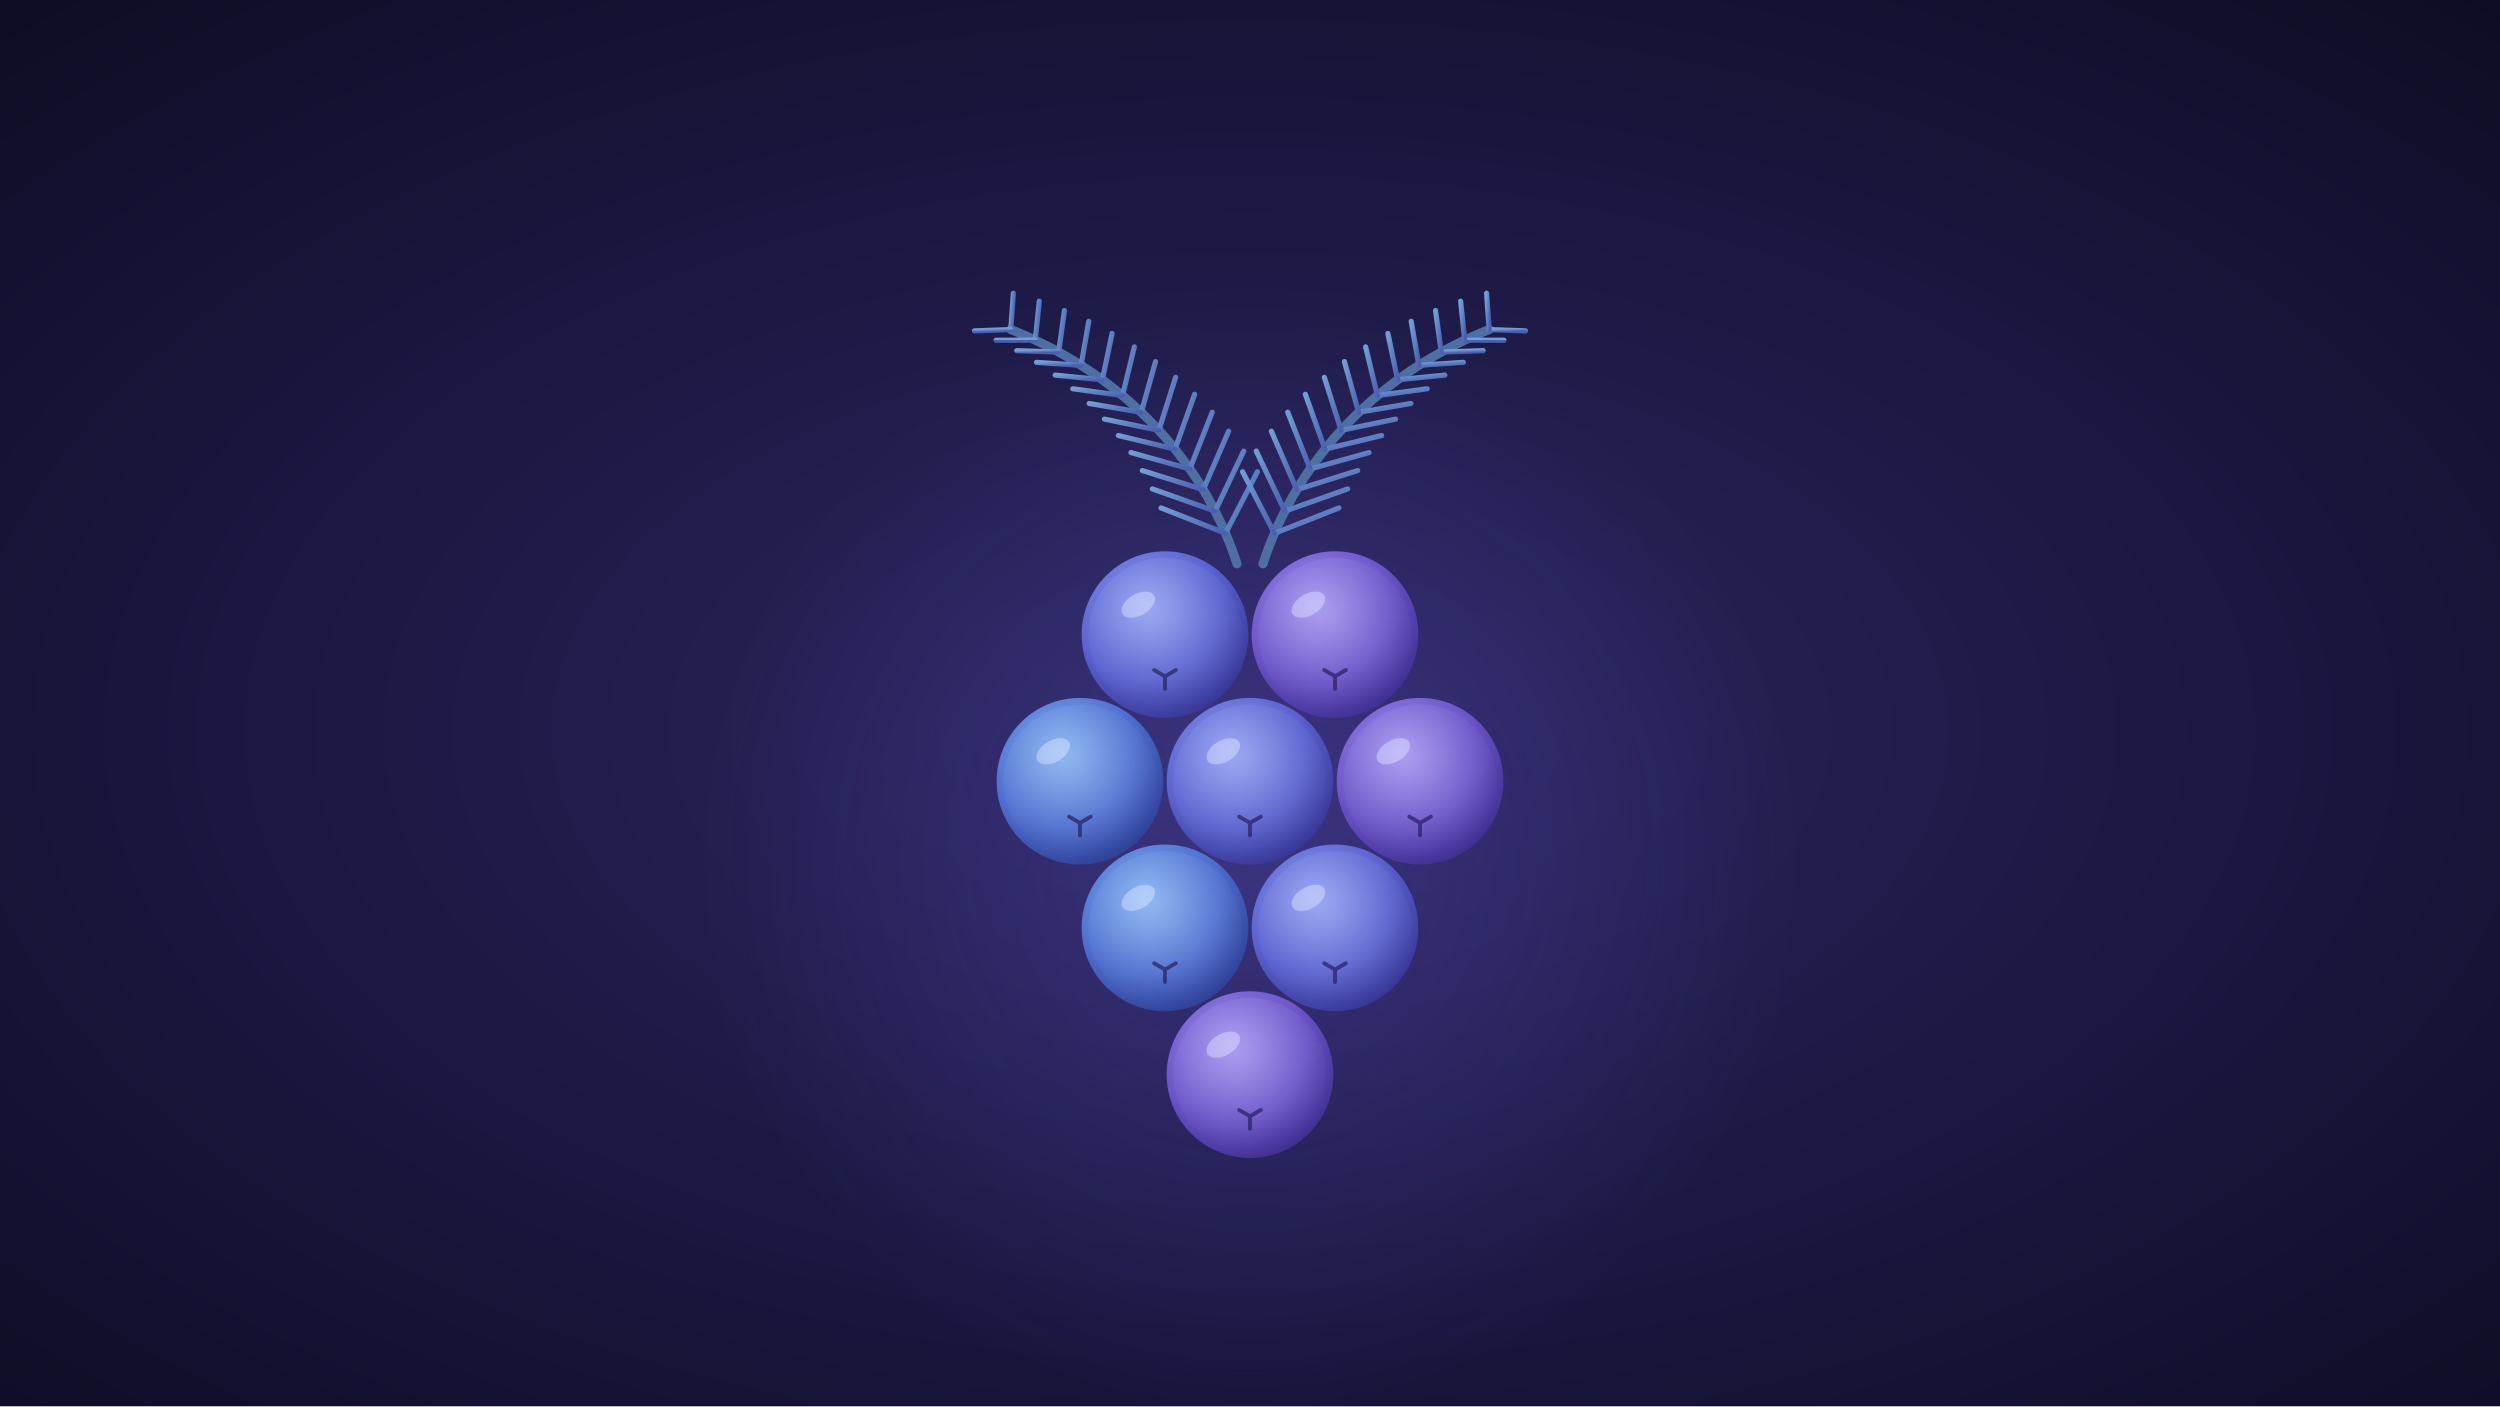
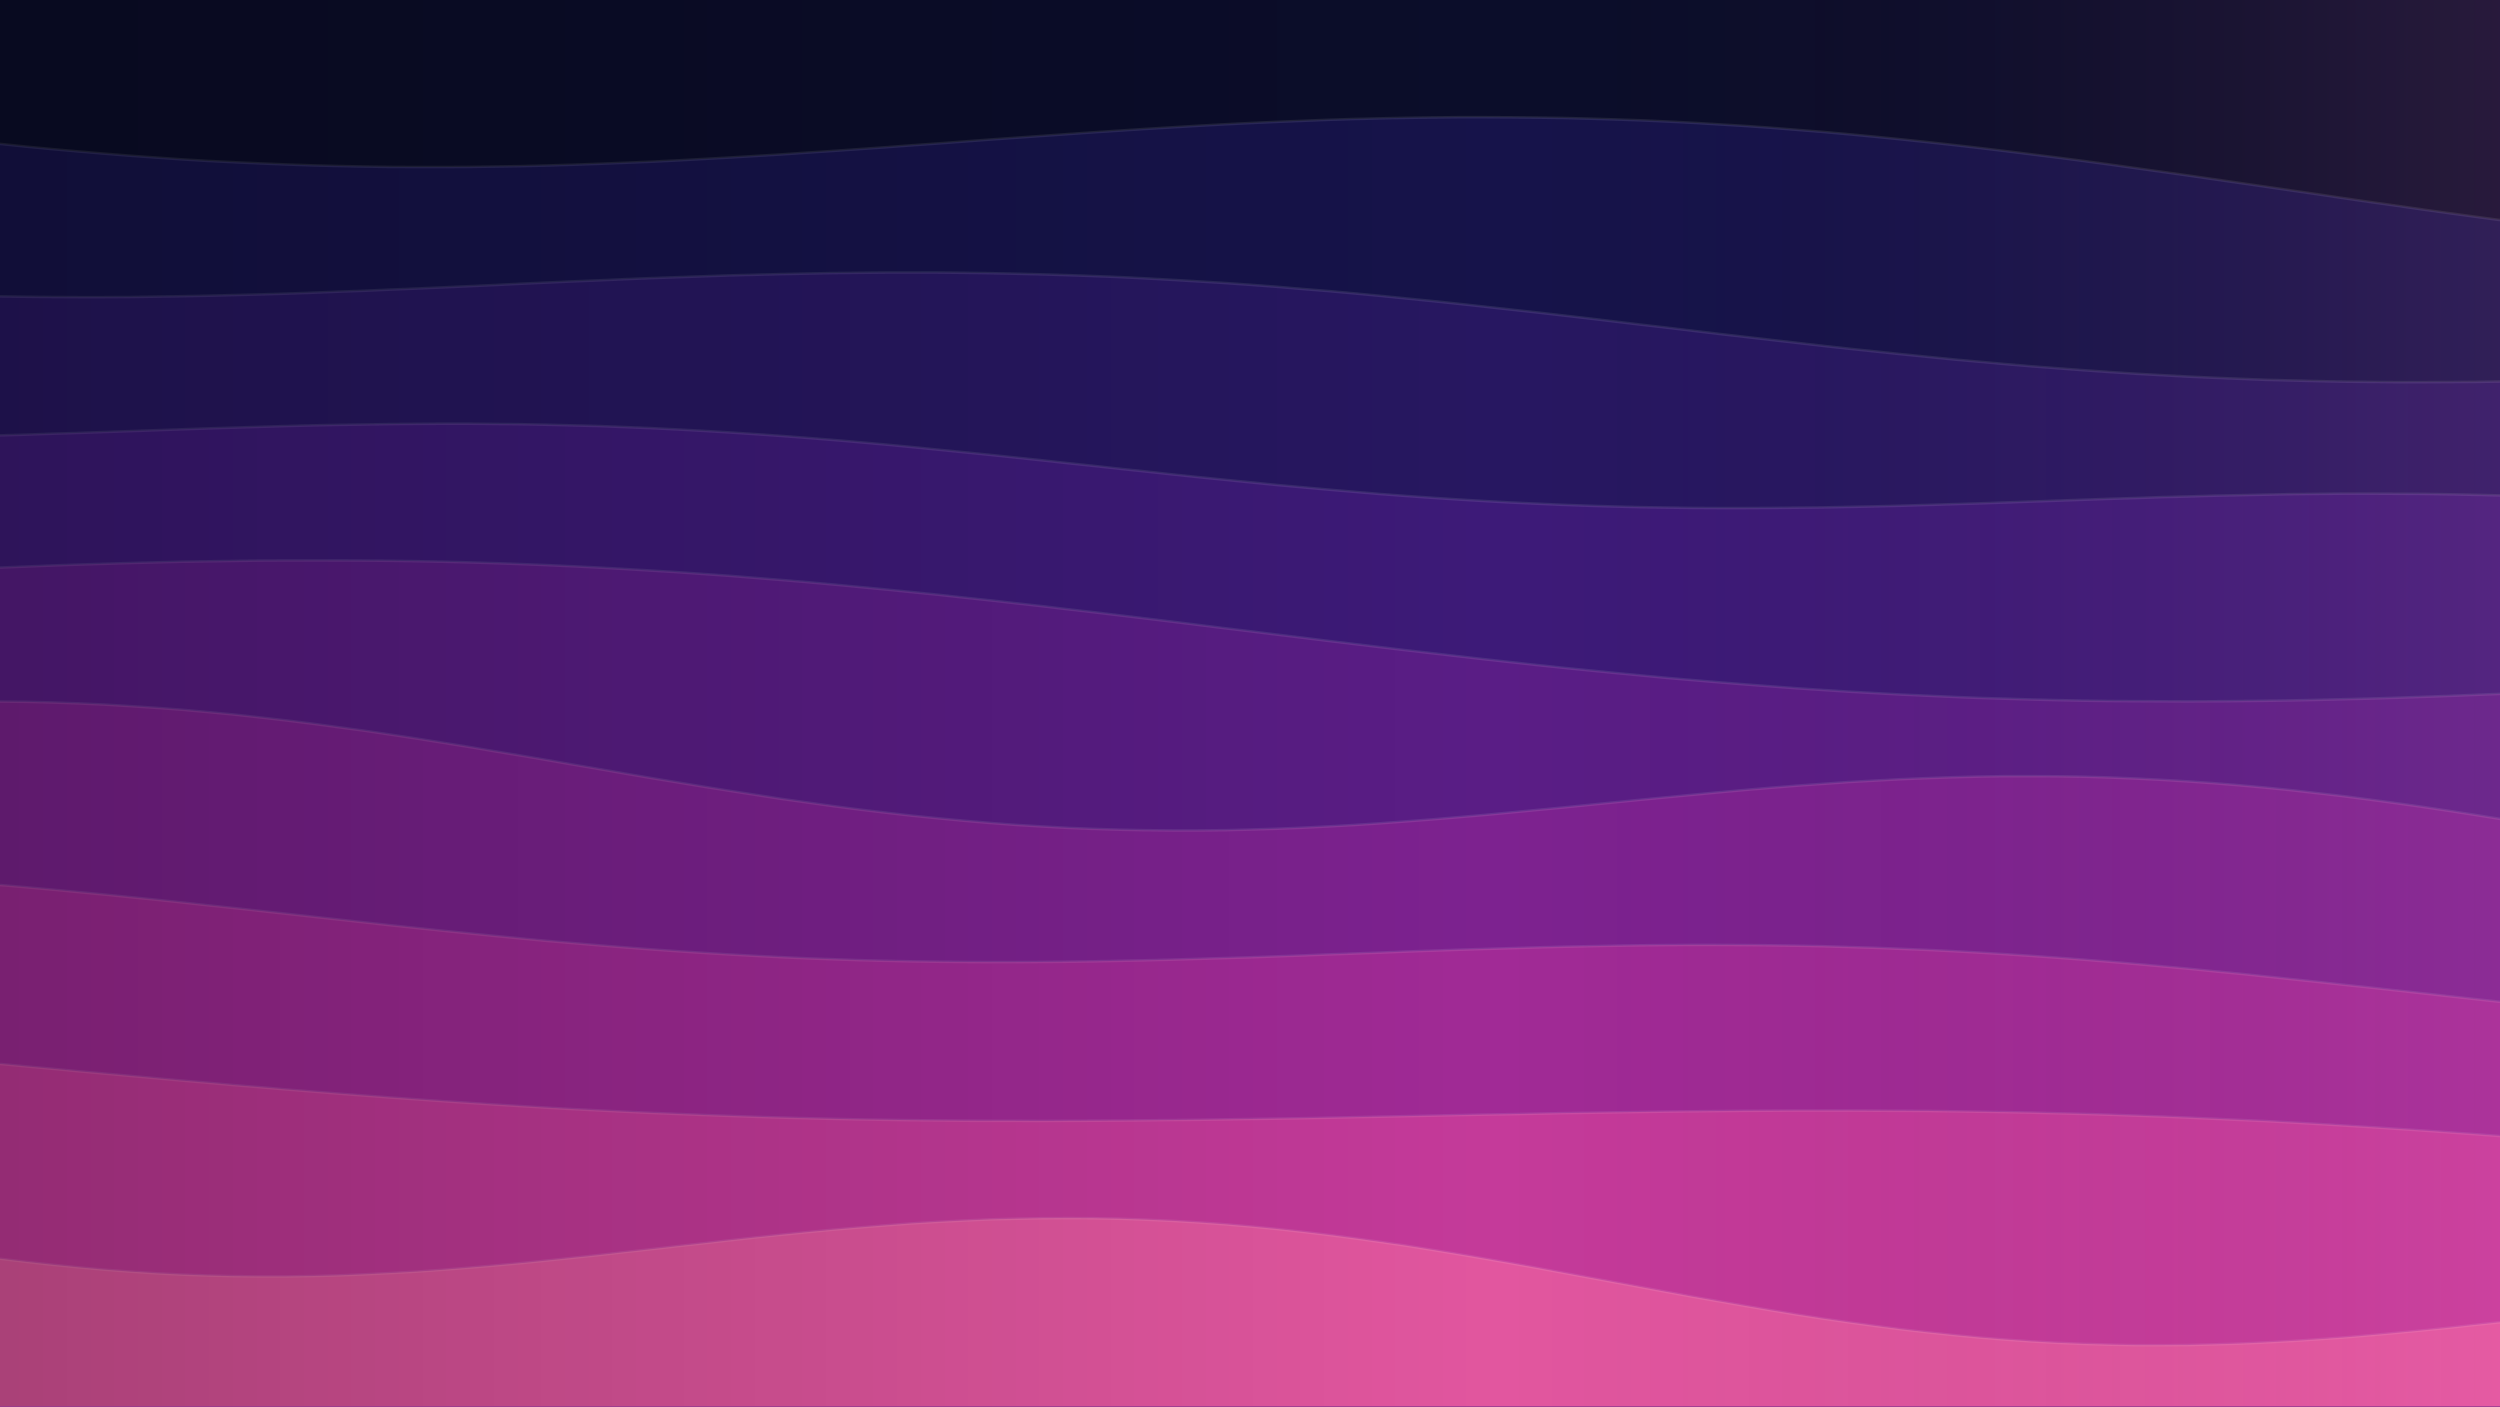
<svg xmlns="http://www.w3.org/2000/svg" viewBox="0 0 1920 1080" width="1920" height="1080">
  <defs>
-     <radialGradient id="bg" cx="50%" cy="52%" r="75%">
-       <stop offset="0" stop-color="#2b2660" />
-       <stop offset="0.55" stop-color="#1a1740" />
-       <stop offset="1" stop-color="#0d0b22" />
-     </radialGradient>
-     <radialGradient id="b0" cx="38%" cy="32%" r="75%">
-       <stop offset="0" stop-color="#8d9cf2" />
-       <stop offset="0.6" stop-color="#5a62cf" />
-       <stop offset="1" stop-color="#33318f" />
-     </radialGradient>
-     <radialGradient id="b1" cx="38%" cy="32%" r="75%">
-       <stop offset="0" stop-color="#a08ff0" />
-       <stop offset="0.6" stop-color="#6c55c9" />
-       <stop offset="1" stop-color="#3a2a8a" />
-     </radialGradient>
-     <radialGradient id="b2" cx="38%" cy="32%" r="75%">
-       <stop offset="0" stop-color="#7fb0f0" />
-       <stop offset="0.6" stop-color="#4f6fd0" />
-       <stop offset="1" stop-color="#2a3a8f" />
-     </radialGradient>
-     <radialGradient id="bloom" cx="45%" cy="40%" r="60%">
-       <stop offset="0" stop-color="#ffffff" stop-opacity="0.16" />
-       <stop offset="1" stop-color="#ffffff" stop-opacity="0" />
-     </radialGradient>
-     <linearGradient id="needle" x1="0" y1="0" x2="1" y2="1">
-       <stop offset="0" stop-color="#6f9fd4" />
-       <stop offset="1" stop-color="#4a5fb0" />
+     <linearGradient id="sheen" x1="0" y1="0" x2="1" y2="0">
+       <stop offset="0" stop-color="#000000" stop-opacity="0.25" />
+       <stop offset="0.6" stop-color="#000000" stop-opacity="0" />
+       <stop offset="1" stop-color="#ff7ac0" stop-opacity="0.12" />
    </linearGradient>
-     <radialGradient id="glow" cx="50%" cy="50%" r="50%">
-       <stop offset="0" stop-color="#6c5ce0" stop-opacity="0.28" />
-       <stop offset="1" stop-color="#6c5ce0" stop-opacity="0" />
-     </radialGradient>
  </defs>
-   <rect width="1920" height="1080" fill="url(#bg)" />
-   <circle cx="960" cy="660" r="430" fill="url(#glow)" />
-   <path d="M950.0,433.0 L948.0,427.0 L945.9,421.2 L943.6,415.3 L941.2,409.6 L938.7,403.8 L936.0,398.2 L933.2,392.6 L930.3,387.0 L927.3,381.5 L924.1,376.1 L920.8,370.7 L917.4,365.4 L913.8,360.2 L910.1,355.1 L906.3,350.0 L902.4,345.0 L898.4,340.1 L894.3,335.2 L890.0,330.5 L885.6,325.8 L881.1,321.2 L876.5,316.7 L871.8,312.3 L867.0,308.0 L862.1,303.8 L857.0,299.7 L851.9,295.7 L846.6,291.7 L841.3,287.9 L835.9,284.2 L830.3,280.6 L824.7,277.1 L818.9,273.7 L813.1,270.4 L807.2,267.2 L801.2,264.2 L795.1,261.2 L788.9,258.4 L782.7,255.7 L776.3,253.1" fill="none" stroke="#4d6fa3" stroke-width="7" stroke-linecap="round" />
-   <line x1="941.2" y1="409.6" x2="965.7" y2="362.3" stroke="url(#needle)" stroke-width="4" stroke-linecap="round" />
-   <line x1="941.2" y1="409.6" x2="891.7" y2="390.1" stroke="url(#needle)" stroke-width="4" stroke-linecap="round" />
-   <line x1="933.2" y1="392.6" x2="955.2" y2="346.4" stroke="url(#needle)" stroke-width="4" stroke-linecap="round" />
-   <line x1="933.2" y1="392.6" x2="885.0" y2="375.5" stroke="url(#needle)" stroke-width="4" stroke-linecap="round" />
-   <line x1="924.1" y1="376.1" x2="943.6" y2="331.2" stroke="url(#needle)" stroke-width="4" stroke-linecap="round" />
-   <line x1="924.1" y1="376.1" x2="877.3" y2="361.4" stroke="url(#needle)" stroke-width="4" stroke-linecap="round" />
-   <line x1="913.8" y1="360.2" x2="931.0" y2="316.6" stroke="url(#needle)" stroke-width="4" stroke-linecap="round" />
-   <line x1="913.8" y1="360.2" x2="868.6" y2="347.6" stroke="url(#needle)" stroke-width="4" stroke-linecap="round" />
-   <line x1="902.4" y1="345.0" x2="917.5" y2="302.8" stroke="url(#needle)" stroke-width="4" stroke-linecap="round" />
-   <line x1="902.4" y1="345.0" x2="858.9" y2="334.5" stroke="url(#needle)" stroke-width="4" stroke-linecap="round" />
-   <line x1="890.0" y1="330.5" x2="902.9" y2="289.8" stroke="url(#needle)" stroke-width="4" stroke-linecap="round" />
-   <line x1="890.0" y1="330.5" x2="848.2" y2="321.9" stroke="url(#needle)" stroke-width="4" stroke-linecap="round" />
-   <line x1="876.5" y1="316.7" x2="887.5" y2="277.7" stroke="url(#needle)" stroke-width="4" stroke-linecap="round" />
-   <line x1="876.5" y1="316.7" x2="836.5" y2="309.9" stroke="url(#needle)" stroke-width="4" stroke-linecap="round" />
-   <line x1="862.1" y1="303.8" x2="871.2" y2="266.4" stroke="url(#needle)" stroke-width="4" stroke-linecap="round" />
-   <line x1="862.1" y1="303.8" x2="823.9" y2="298.6" stroke="url(#needle)" stroke-width="4" stroke-linecap="round" />
-   <line x1="846.6" y1="291.7" x2="854.1" y2="256.1" stroke="url(#needle)" stroke-width="4" stroke-linecap="round" />
-   <line x1="846.6" y1="291.7" x2="810.4" y2="288.1" stroke="url(#needle)" stroke-width="4" stroke-linecap="round" />
-   <line x1="830.3" y1="280.6" x2="836.2" y2="246.8" stroke="url(#needle)" stroke-width="4" stroke-linecap="round" />
-   <line x1="830.3" y1="280.6" x2="796.1" y2="278.3" stroke="url(#needle)" stroke-width="4" stroke-linecap="round" />
-   <line x1="813.1" y1="270.4" x2="817.5" y2="238.5" stroke="url(#needle)" stroke-width="4" stroke-linecap="round" />
-   <line x1="813.1" y1="270.4" x2="780.9" y2="269.3" stroke="url(#needle)" stroke-width="4" stroke-linecap="round" />
-   <line x1="795.1" y1="261.2" x2="798.2" y2="231.3" stroke="url(#needle)" stroke-width="4" stroke-linecap="round" />
-   <line x1="795.1" y1="261.2" x2="765.0" y2="261.3" stroke="url(#needle)" stroke-width="4" stroke-linecap="round" />
-   <line x1="776.3" y1="253.1" x2="778.3" y2="225.2" stroke="url(#needle)" stroke-width="4" stroke-linecap="round" />
-   <line x1="776.3" y1="253.1" x2="748.4" y2="254.1" stroke="url(#needle)" stroke-width="4" stroke-linecap="round" />
-   <path d="M970.0,433.0 L972.0,427.0 L974.1,421.2 L976.4,415.3 L978.8,409.6 L981.3,403.8 L984.0,398.2 L986.8,392.6 L989.7,387.0 L992.7,381.5 L995.9,376.1 L999.2,370.7 L1002.6,365.4 L1006.2,360.2 L1009.9,355.1 L1013.7,350.0 L1017.6,345.0 L1021.6,340.1 L1025.7,335.2 L1030.0,330.5 L1034.4,325.8 L1038.9,321.2 L1043.5,316.7 L1048.2,312.3 L1053.0,308.0 L1057.9,303.8 L1063.0,299.7 L1068.1,295.7 L1073.4,291.7 L1078.7,287.9 L1084.1,284.2 L1089.7,280.6 L1095.3,277.1 L1101.1,273.7 L1106.9,270.4 L1112.8,267.2 L1118.8,264.2 L1124.9,261.2 L1131.1,258.4 L1137.3,255.7 L1143.7,253.1" fill="none" stroke="#4d6fa3" stroke-width="7" stroke-linecap="round" />
-   <line x1="978.8" y1="409.6" x2="1028.3" y2="390.1" stroke="url(#needle)" stroke-width="4" stroke-linecap="round" />
-   <line x1="978.8" y1="409.6" x2="954.3" y2="362.3" stroke="url(#needle)" stroke-width="4" stroke-linecap="round" />
-   <line x1="986.8" y1="392.6" x2="1035.0" y2="375.5" stroke="url(#needle)" stroke-width="4" stroke-linecap="round" />
-   <line x1="986.8" y1="392.6" x2="964.8" y2="346.4" stroke="url(#needle)" stroke-width="4" stroke-linecap="round" />
-   <line x1="995.9" y1="376.1" x2="1042.7" y2="361.4" stroke="url(#needle)" stroke-width="4" stroke-linecap="round" />
-   <line x1="995.9" y1="376.1" x2="976.4" y2="331.2" stroke="url(#needle)" stroke-width="4" stroke-linecap="round" />
-   <line x1="1006.2" y1="360.2" x2="1051.4" y2="347.6" stroke="url(#needle)" stroke-width="4" stroke-linecap="round" />
-   <line x1="1006.2" y1="360.2" x2="989.0" y2="316.6" stroke="url(#needle)" stroke-width="4" stroke-linecap="round" />
-   <line x1="1017.6" y1="345.0" x2="1061.1" y2="334.5" stroke="url(#needle)" stroke-width="4" stroke-linecap="round" />
-   <line x1="1017.6" y1="345.0" x2="1002.5" y2="302.8" stroke="url(#needle)" stroke-width="4" stroke-linecap="round" />
-   <line x1="1030.0" y1="330.5" x2="1071.8" y2="321.9" stroke="url(#needle)" stroke-width="4" stroke-linecap="round" />
-   <line x1="1030.0" y1="330.5" x2="1017.1" y2="289.8" stroke="url(#needle)" stroke-width="4" stroke-linecap="round" />
-   <line x1="1043.5" y1="316.7" x2="1083.5" y2="309.9" stroke="url(#needle)" stroke-width="4" stroke-linecap="round" />
-   <line x1="1043.5" y1="316.7" x2="1032.5" y2="277.7" stroke="url(#needle)" stroke-width="4" stroke-linecap="round" />
-   <line x1="1057.9" y1="303.8" x2="1096.1" y2="298.6" stroke="url(#needle)" stroke-width="4" stroke-linecap="round" />
-   <line x1="1057.9" y1="303.8" x2="1048.8" y2="266.4" stroke="url(#needle)" stroke-width="4" stroke-linecap="round" />
-   <line x1="1073.4" y1="291.7" x2="1109.6" y2="288.1" stroke="url(#needle)" stroke-width="4" stroke-linecap="round" />
-   <line x1="1073.4" y1="291.7" x2="1065.9" y2="256.1" stroke="url(#needle)" stroke-width="4" stroke-linecap="round" />
-   <line x1="1089.7" y1="280.6" x2="1123.9" y2="278.3" stroke="url(#needle)" stroke-width="4" stroke-linecap="round" />
-   <line x1="1089.7" y1="280.6" x2="1083.8" y2="246.8" stroke="url(#needle)" stroke-width="4" stroke-linecap="round" />
-   <line x1="1106.9" y1="270.4" x2="1139.1" y2="269.3" stroke="url(#needle)" stroke-width="4" stroke-linecap="round" />
-   <line x1="1106.9" y1="270.4" x2="1102.5" y2="238.5" stroke="url(#needle)" stroke-width="4" stroke-linecap="round" />
-   <line x1="1124.9" y1="261.2" x2="1155.0" y2="261.3" stroke="url(#needle)" stroke-width="4" stroke-linecap="round" />
-   <line x1="1124.9" y1="261.2" x2="1121.8" y2="231.3" stroke="url(#needle)" stroke-width="4" stroke-linecap="round" />
-   <line x1="1143.7" y1="253.1" x2="1171.6" y2="254.1" stroke="url(#needle)" stroke-width="4" stroke-linecap="round" />
-   <line x1="1143.7" y1="253.1" x2="1141.7" y2="225.2" stroke="url(#needle)" stroke-width="4" stroke-linecap="round" />
-   <g transform="translate(894.7,487.4)">
-     <circle r="64" fill="url(#b0)" />
-     <circle r="58.9" fill="url(#bloom)" />
-     <ellipse cx="-20.5" cy="-23.0" rx="14.1" ry="8.3" fill="#dfe4ff" opacity="0.45" transform="rotate(-30 -20.5 -23.0)" />
-     <g stroke="#241f5c" stroke-width="3" stroke-linecap="round" opacity="0.7">
-       <line x1="0" y1="32.0" x2="0.0" y2="41.6" />
-       <line x1="0" y1="32.0" x2="-8.3" y2="27.2" />
-       <line x1="0" y1="32.0" x2="8.3" y2="27.2" />
-     </g>
-   </g>
-   <g transform="translate(1025.3,487.4)">
-     <circle r="64" fill="url(#b1)" />
-     <circle r="58.9" fill="url(#bloom)" />
-     <ellipse cx="-20.5" cy="-23.0" rx="14.1" ry="8.3" fill="#dfe4ff" opacity="0.45" transform="rotate(-30 -20.5 -23.0)" />
-     <g stroke="#241f5c" stroke-width="3" stroke-linecap="round" opacity="0.7">
-       <line x1="0" y1="32.0" x2="0.0" y2="41.6" />
-       <line x1="0" y1="32.0" x2="-8.3" y2="27.2" />
-       <line x1="0" y1="32.0" x2="8.3" y2="27.2" />
-     </g>
-   </g>
-   <g transform="translate(829.4,600.0)">
-     <circle r="64" fill="url(#b2)" />
-     <circle r="58.9" fill="url(#bloom)" />
-     <ellipse cx="-20.5" cy="-23.0" rx="14.1" ry="8.3" fill="#dfe4ff" opacity="0.45" transform="rotate(-30 -20.5 -23.0)" />
-     <g stroke="#241f5c" stroke-width="3" stroke-linecap="round" opacity="0.7">
-       <line x1="0" y1="32.0" x2="0.0" y2="41.6" />
-       <line x1="0" y1="32.0" x2="-8.3" y2="27.2" />
-       <line x1="0" y1="32.0" x2="8.3" y2="27.2" />
-     </g>
-   </g>
-   <g transform="translate(960.0,600.0)">
-     <circle r="64" fill="url(#b0)" />
-     <circle r="58.9" fill="url(#bloom)" />
-     <ellipse cx="-20.5" cy="-23.0" rx="14.1" ry="8.3" fill="#dfe4ff" opacity="0.45" transform="rotate(-30 -20.5 -23.0)" />
-     <g stroke="#241f5c" stroke-width="3" stroke-linecap="round" opacity="0.7">
-       <line x1="0" y1="32.0" x2="0.0" y2="41.6" />
-       <line x1="0" y1="32.0" x2="-8.3" y2="27.2" />
-       <line x1="0" y1="32.0" x2="8.3" y2="27.2" />
-     </g>
-   </g>
-   <g transform="translate(1090.6,600.0)">
-     <circle r="64" fill="url(#b1)" />
-     <circle r="58.9" fill="url(#bloom)" />
-     <ellipse cx="-20.5" cy="-23.0" rx="14.1" ry="8.3" fill="#dfe4ff" opacity="0.45" transform="rotate(-30 -20.5 -23.0)" />
-     <g stroke="#241f5c" stroke-width="3" stroke-linecap="round" opacity="0.7">
-       <line x1="0" y1="32.0" x2="0.0" y2="41.6" />
-       <line x1="0" y1="32.0" x2="-8.3" y2="27.2" />
-       <line x1="0" y1="32.0" x2="8.3" y2="27.2" />
-     </g>
-   </g>
-   <g transform="translate(894.7,712.6)">
-     <circle r="64" fill="url(#b2)" />
-     <circle r="58.9" fill="url(#bloom)" />
-     <ellipse cx="-20.5" cy="-23.0" rx="14.1" ry="8.3" fill="#dfe4ff" opacity="0.45" transform="rotate(-30 -20.5 -23.0)" />
-     <g stroke="#241f5c" stroke-width="3" stroke-linecap="round" opacity="0.7">
-       <line x1="0" y1="32.0" x2="0.0" y2="41.6" />
-       <line x1="0" y1="32.0" x2="-8.3" y2="27.2" />
-       <line x1="0" y1="32.0" x2="8.3" y2="27.2" />
-     </g>
-   </g>
-   <g transform="translate(1025.3,712.6)">
-     <circle r="64" fill="url(#b0)" />
-     <circle r="58.9" fill="url(#bloom)" />
-     <ellipse cx="-20.5" cy="-23.0" rx="14.1" ry="8.3" fill="#dfe4ff" opacity="0.45" transform="rotate(-30 -20.5 -23.0)" />
-     <g stroke="#241f5c" stroke-width="3" stroke-linecap="round" opacity="0.7">
-       <line x1="0" y1="32.0" x2="0.0" y2="41.6" />
-       <line x1="0" y1="32.0" x2="-8.3" y2="27.2" />
-       <line x1="0" y1="32.0" x2="8.3" y2="27.2" />
-     </g>
-   </g>
-   <g transform="translate(960.0,825.3)">
-     <circle r="64" fill="url(#b1)" />
-     <circle r="58.9" fill="url(#bloom)" />
-     <ellipse cx="-20.5" cy="-23.0" rx="14.1" ry="8.3" fill="#dfe4ff" opacity="0.45" transform="rotate(-30 -20.5 -23.0)" />
-     <g stroke="#241f5c" stroke-width="3" stroke-linecap="round" opacity="0.7">
-       <line x1="0" y1="32.0" x2="0.0" y2="41.6" />
-       <line x1="0" y1="32.0" x2="-8.3" y2="27.2" />
-       <line x1="0" y1="32.0" x2="8.3" y2="27.2" />
-     </g>
-   </g>
+   <rect width="1920" height="1080" fill="#0b0d2a" />
+   <path d="M0.0,110.5 L20.0,112.6 L40.0,114.5 L60.0,116.3 L80.0,118.0 L100.0,119.6 L120.0,121.0 L140.0,122.4 L160.0,123.6 L180.0,124.6 L200.0,125.5 L220.0,126.3 L240.0,127.0 L260.0,127.5 L280.0,127.9 L300.0,128.2 L320.0,128.3 L340.0,128.3 L360.0,128.2 L380.0,127.9 L400.0,127.6 L420.0,127.1 L440.0,126.5 L460.0,125.8 L480.0,125.0 L500.0,124.2 L520.0,123.2 L540.0,122.1 L560.0,121.0 L580.0,119.8 L600.0,118.6 L620.0,117.2 L640.0,115.9 L660.0,114.5 L680.0,113.1 L700.0,111.6 L720.0,110.2 L740.0,108.7 L760.0,107.2 L780.0,105.8 L800.0,104.4 L820.0,103.0 L840.0,101.6 L860.0,100.3 L880.0,99.0 L900.0,97.8 L920.0,96.6 L940.0,95.5 L960.0,94.5 L980.0,93.6 L1000.0,92.8 L1020.0,92.0 L1040.0,91.4 L1060.0,90.9 L1080.0,90.5 L1100.0,90.2 L1120.0,90.0 L1140.0,90.0 L1160.0,90.1 L1180.0,90.3 L1200.0,90.6 L1220.0,91.1 L1240.0,91.7 L1260.0,92.4 L1280.0,93.3 L1300.0,94.3 L1320.0,95.5 L1340.0,96.7 L1360.0,98.1 L1380.0,99.7 L1400.0,101.3 L1420.0,103.1 L1440.0,105.0 L1460.0,107.0 L1480.0,109.1 L1500.0,111.3 L1520.0,113.6 L1540.0,116.0 L1560.0,118.5 L1580.0,121.0 L1600.0,123.6 L1620.0,126.3 L1640.0,129.1 L1660.0,131.9 L1680.0,134.7 L1700.0,137.6 L1720.0,140.5 L1740.0,143.4 L1760.0,146.3 L1780.0,149.2 L1800.0,152.2 L1820.0,155.1 L1840.0,157.9 L1860.0,160.8 L1880.0,163.6 L1900.0,166.3 L1920.0,169.0 L1920,1080 L0,1080 Z" fill="#16134a" />
+   <path d="M0.0,110.5 L20.0,112.6 L40.0,114.5 L60.0,116.3 L80.0,118.0 L100.0,119.6 L120.0,121.0 L140.0,122.4 L160.0,123.6 L180.0,124.6 L200.0,125.5 L220.0,126.3 L240.0,127.0 L260.0,127.5 L280.0,127.9 L300.0,128.2 L320.0,128.3 L340.0,128.3 L360.0,128.2 L380.0,127.9 L400.0,127.6 L420.0,127.1 L440.0,126.5 L460.0,125.8 L480.0,125.0 L500.0,124.2 L520.0,123.2 L540.0,122.1 L560.0,121.0 L580.0,119.8 L600.0,118.6 L620.0,117.2 L640.0,115.9 L660.0,114.5 L680.0,113.1 L700.0,111.6 L720.0,110.2 L740.0,108.7 L760.0,107.2 L780.0,105.8 L800.0,104.4 L820.0,103.0 L840.0,101.6 L860.0,100.3 L880.0,99.0 L900.0,97.8 L920.0,96.6 L940.0,95.5 L960.0,94.5 L980.0,93.6 L1000.0,92.8 L1020.0,92.0 L1040.0,91.4 L1060.0,90.9 L1080.0,90.5 L1100.0,90.2 L1120.0,90.0 L1140.0,90.0 L1160.0,90.1 L1180.0,90.3 L1200.0,90.6 L1220.0,91.1 L1240.0,91.7 L1260.0,92.4 L1280.0,93.3 L1300.0,94.3 L1320.0,95.5 L1340.0,96.7 L1360.0,98.1 L1380.0,99.7 L1400.0,101.3 L1420.0,103.1 L1440.0,105.0 L1460.0,107.0 L1480.0,109.1 L1500.0,111.3 L1520.0,113.6 L1540.0,116.0 L1560.0,118.5 L1580.0,121.0 L1600.0,123.6 L1620.0,126.3 L1640.0,129.1 L1660.0,131.9 L1680.0,134.7 L1700.0,137.6 L1720.0,140.5 L1740.0,143.4 L1760.0,146.3 L1780.0,149.2 L1800.0,152.2 L1820.0,155.1 L1840.0,157.9 L1860.0,160.8 L1880.0,163.6 L1900.0,166.3 L1920.0,169.0" fill="none" stroke="#ffffff" stroke-opacity="0.09" stroke-width="2" />
+   <path d="M0.0,227.6 L20.0,227.9 L40.0,228.1 L60.0,228.2 L80.0,228.2 L100.0,228.1 L120.0,227.8 L140.0,227.5 L160.0,227.1 L180.0,226.6 L200.0,226.1 L220.0,225.5 L240.0,224.8 L260.0,224.0 L280.0,223.3 L300.0,222.4 L320.0,221.6 L340.0,220.7 L360.0,219.8 L380.0,218.9 L400.0,217.9 L420.0,217.0 L440.0,216.1 L460.0,215.3 L480.0,214.4 L500.0,213.6 L520.0,212.9 L540.0,212.2 L560.0,211.5 L580.0,211.0 L600.0,210.5 L620.0,210.1 L640.0,209.7 L660.0,209.5 L680.0,209.3 L700.0,209.3 L720.0,209.3 L740.0,209.5 L760.0,209.8 L780.0,210.2 L800.0,210.7 L820.0,211.3 L840.0,212.0 L860.0,212.8 L880.0,213.8 L900.0,214.9 L920.0,216.1 L940.0,217.3 L960.0,218.7 L980.0,220.2 L1000.0,221.9 L1020.0,223.5 L1040.0,225.3 L1060.0,227.2 L1080.0,229.2 L1100.0,231.2 L1120.0,233.3 L1140.0,235.5 L1160.0,237.7 L1180.0,239.9 L1200.0,242.2 L1220.0,244.5 L1240.0,246.9 L1260.0,249.3 L1280.0,251.6 L1300.0,254.0 L1320.0,256.4 L1340.0,258.7 L1360.0,261.0 L1380.0,263.3 L1400.0,265.6 L1420.0,267.8 L1440.0,269.9 L1460.0,272.0 L1480.0,274.0 L1500.0,276.0 L1520.0,277.8 L1540.0,279.6 L1560.0,281.3 L1580.0,282.8 L1600.0,284.3 L1620.0,285.7 L1640.0,287.0 L1660.0,288.1 L1680.0,289.2 L1700.0,290.1 L1720.0,290.9 L1740.0,291.7 L1760.0,292.2 L1780.0,292.7 L1800.0,293.1 L1820.0,293.3 L1840.0,293.5 L1860.0,293.5 L1880.0,293.4 L1900.0,293.3 L1920.0,293.0 L1920,1080 L0,1080 Z" fill="#271761" />
+   <path d="M0.0,227.6 L20.0,227.9 L40.0,228.1 L60.0,228.2 L80.0,228.2 L100.0,228.1 L120.0,227.8 L140.0,227.5 L160.0,227.1 L180.0,226.6 L200.0,226.1 L220.0,225.5 L240.0,224.8 L260.0,224.0 L280.0,223.3 L300.0,222.4 L320.0,221.6 L340.0,220.7 L360.0,219.8 L380.0,218.9 L400.0,217.9 L420.0,217.0 L440.0,216.1 L460.0,215.3 L480.0,214.4 L500.0,213.6 L520.0,212.9 L540.0,212.2 L560.0,211.5 L580.0,211.0 L600.0,210.5 L620.0,210.1 L640.0,209.7 L660.0,209.5 L680.0,209.3 L700.0,209.3 L720.0,209.3 L740.0,209.5 L760.0,209.8 L780.0,210.2 L800.0,210.7 L820.0,211.3 L840.0,212.0 L860.0,212.8 L880.0,213.8 L900.0,214.9 L920.0,216.1 L940.0,217.3 L960.0,218.7 L980.0,220.2 L1000.0,221.9 L1020.0,223.5 L1040.0,225.3 L1060.0,227.2 L1080.0,229.2 L1100.0,231.2 L1120.0,233.3 L1140.0,235.5 L1160.0,237.7 L1180.0,239.9 L1200.0,242.2 L1220.0,244.5 L1240.0,246.9 L1260.0,249.3 L1280.0,251.6 L1300.0,254.0 L1320.0,256.4 L1340.0,258.7 L1360.0,261.0 L1380.0,263.3 L1400.0,265.6 L1420.0,267.8 L1440.0,269.9 L1460.0,272.0 L1480.0,274.0 L1500.0,276.0 L1520.0,277.8 L1540.0,279.6 L1560.0,281.3 L1580.0,282.8 L1600.0,284.3 L1620.0,285.7 L1640.0,287.0 L1660.0,288.1 L1680.0,289.2 L1700.0,290.1 L1720.0,290.9 L1740.0,291.7 L1760.0,292.2 L1780.0,292.7 L1800.0,293.1 L1820.0,293.3 L1840.0,293.5 L1860.0,293.5 L1880.0,293.4 L1900.0,293.3 L1920.0,293.0" fill="none" stroke="#ffffff" stroke-opacity="0.09" stroke-width="2" />
+   <path d="M0.0,334.4 L20.0,333.8 L40.0,333.1 L60.0,332.5 L80.0,331.8 L100.0,331.1 L120.0,330.4 L140.0,329.7 L160.0,329.0 L180.0,328.4 L200.0,327.8 L220.0,327.2 L240.0,326.7 L260.0,326.3 L280.0,326.0 L300.0,325.7 L320.0,325.5 L340.0,325.4 L360.0,325.4 L380.0,325.6 L400.0,325.8 L420.0,326.2 L440.0,326.7 L460.0,327.2 L480.0,328.0 L500.0,328.8 L520.0,329.8 L540.0,330.9 L560.0,332.1 L580.0,333.4 L600.0,334.8 L620.0,336.3 L640.0,337.9 L660.0,339.6 L680.0,341.4 L700.0,343.3 L720.0,345.3 L740.0,347.3 L760.0,349.3 L780.0,351.4 L800.0,353.5 L820.0,355.7 L840.0,357.8 L860.0,360.0 L880.0,362.1 L900.0,364.3 L920.0,366.4 L940.0,368.4 L960.0,370.4 L980.0,372.4 L1000.0,374.2 L1020.0,376.0 L1040.0,377.7 L1060.0,379.4 L1080.0,380.9 L1100.0,382.3 L1120.0,383.6 L1140.0,384.8 L1160.0,385.9 L1180.0,386.8 L1200.0,387.7 L1220.0,388.4 L1240.0,389.0 L1260.0,389.5 L1280.0,389.8 L1300.0,390.1 L1320.0,390.2 L1340.0,390.2 L1360.0,390.1 L1380.0,389.9 L1400.0,389.7 L1420.0,389.3 L1440.0,388.9 L1460.0,388.4 L1480.0,387.8 L1500.0,387.2 L1520.0,386.6 L1540.0,385.9 L1560.0,385.2 L1580.0,384.5 L1600.0,383.8 L1620.0,383.1 L1640.0,382.5 L1660.0,381.8 L1680.0,381.3 L1700.0,380.7 L1720.0,380.3 L1740.0,379.9 L1760.0,379.5 L1780.0,379.3 L1800.0,379.1 L1820.0,379.1 L1840.0,379.2 L1860.0,379.3 L1880.0,379.6 L1900.0,380.0 L1920.0,380.5 L1920,1080 L0,1080 Z" fill="#3d1a78" />
+   <path d="M0.0,334.4 L20.0,333.8 L40.0,333.1 L60.0,332.5 L80.0,331.8 L100.0,331.1 L120.0,330.4 L140.0,329.7 L160.0,329.0 L180.0,328.4 L200.0,327.8 L220.0,327.2 L240.0,326.7 L260.0,326.3 L280.0,326.0 L300.0,325.7 L320.0,325.5 L340.0,325.4 L360.0,325.4 L380.0,325.6 L400.0,325.8 L420.0,326.2 L440.0,326.7 L460.0,327.2 L480.0,328.0 L500.0,328.8 L520.0,329.8 L540.0,330.9 L560.0,332.1 L580.0,333.4 L600.0,334.8 L620.0,336.3 L640.0,337.9 L660.0,339.6 L680.0,341.4 L700.0,343.3 L720.0,345.3 L740.0,347.3 L760.0,349.3 L780.0,351.4 L800.0,353.5 L820.0,355.7 L840.0,357.8 L860.0,360.0 L880.0,362.1 L900.0,364.3 L920.0,366.4 L940.0,368.4 L960.0,370.4 L980.0,372.4 L1000.0,374.2 L1020.0,376.0 L1040.0,377.7 L1060.0,379.4 L1080.0,380.9 L1100.0,382.3 L1120.0,383.6 L1140.0,384.8 L1160.0,385.9 L1180.0,386.8 L1200.0,387.7 L1220.0,388.4 L1240.0,389.0 L1260.0,389.5 L1280.0,389.8 L1300.0,390.1 L1320.0,390.2 L1340.0,390.2 L1360.0,390.1 L1380.0,389.9 L1400.0,389.7 L1420.0,389.3 L1440.0,388.9 L1460.0,388.4 L1480.0,387.8 L1500.0,387.2 L1520.0,386.6 L1540.0,385.9 L1560.0,385.2 L1580.0,384.5 L1600.0,383.8 L1620.0,383.1 L1640.0,382.5 L1660.0,381.8 L1680.0,381.3 L1700.0,380.7 L1720.0,380.3 L1740.0,379.9 L1760.0,379.5 L1780.0,379.3 L1800.0,379.1 L1820.0,379.1 L1840.0,379.2 L1860.0,379.3 L1880.0,379.6 L1900.0,380.0 L1920.0,380.5" fill="none" stroke="#ffffff" stroke-opacity="0.09" stroke-width="2" />
+   <path d="M0.0,435.9 L20.0,435.1 L40.0,434.3 L60.0,433.6 L80.0,433.0 L100.0,432.4 L120.0,431.9 L140.0,431.4 L160.0,431.1 L180.0,430.8 L200.0,430.5 L220.0,430.4 L240.0,430.4 L260.0,430.4 L280.0,430.5 L300.0,430.7 L320.0,431.0 L340.0,431.4 L360.0,431.9 L380.0,432.5 L400.0,433.2 L420.0,434.0 L440.0,434.9 L460.0,435.9 L480.0,437.0 L500.0,438.2 L520.0,439.4 L540.0,440.8 L560.0,442.2 L580.0,443.8 L600.0,445.4 L620.0,447.1 L640.0,448.9 L660.0,450.8 L680.0,452.7 L700.0,454.7 L720.0,456.7 L740.0,458.9 L760.0,461.0 L780.0,463.3 L800.0,465.5 L820.0,467.9 L840.0,470.2 L860.0,472.6 L880.0,475.0 L900.0,477.4 L920.0,479.9 L940.0,482.4 L960.0,484.8 L980.0,487.3 L1000.0,489.7 L1020.0,492.2 L1040.0,494.6 L1060.0,497.0 L1080.0,499.4 L1100.0,501.7 L1120.0,504.0 L1140.0,506.3 L1160.0,508.5 L1180.0,510.7 L1200.0,512.8 L1220.0,514.8 L1240.0,516.8 L1260.0,518.7 L1280.0,520.6 L1300.0,522.3 L1320.0,524.0 L1340.0,525.6 L1360.0,527.1 L1380.0,528.6 L1400.0,529.9 L1420.0,531.2 L1440.0,532.3 L1460.0,533.4 L1480.0,534.3 L1500.0,535.2 L1520.0,536.0 L1540.0,536.6 L1560.0,537.2 L1580.0,537.7 L1600.0,538.1 L1620.0,538.4 L1640.0,538.5 L1660.0,538.6 L1680.0,538.7 L1700.0,538.6 L1720.0,538.4 L1740.0,538.2 L1760.0,537.9 L1780.0,537.5 L1800.0,537.0 L1820.0,536.5 L1840.0,535.9 L1860.0,535.2 L1880.0,534.5 L1900.0,533.7 L1920.0,532.9 L1920,1080 L0,1080 Z" fill="#5a1d86" />
+   <path d="M0.0,435.9 L20.0,435.1 L40.0,434.3 L60.0,433.6 L80.0,433.0 L100.0,432.4 L120.0,431.9 L140.0,431.4 L160.0,431.1 L180.0,430.8 L200.0,430.5 L220.0,430.4 L240.0,430.4 L260.0,430.4 L280.0,430.5 L300.0,430.7 L320.0,431.0 L340.0,431.4 L360.0,431.9 L380.0,432.5 L400.0,433.2 L420.0,434.0 L440.0,434.9 L460.0,435.9 L480.0,437.0 L500.0,438.2 L520.0,439.4 L540.0,440.8 L560.0,442.2 L580.0,443.8 L600.0,445.4 L620.0,447.1 L640.0,448.9 L660.0,450.8 L680.0,452.7 L700.0,454.7 L720.0,456.7 L740.0,458.9 L760.0,461.0 L780.0,463.3 L800.0,465.5 L820.0,467.9 L840.0,470.2 L860.0,472.6 L880.0,475.0 L900.0,477.4 L920.0,479.9 L940.0,482.4 L960.0,484.8 L980.0,487.3 L1000.0,489.7 L1020.0,492.2 L1040.0,494.6 L1060.0,497.0 L1080.0,499.4 L1100.0,501.7 L1120.0,504.0 L1140.0,506.3 L1160.0,508.5 L1180.0,510.7 L1200.0,512.8 L1220.0,514.8 L1240.0,516.8 L1260.0,518.7 L1280.0,520.6 L1300.0,522.3 L1320.0,524.0 L1340.0,525.6 L1360.0,527.1 L1380.0,528.6 L1400.0,529.9 L1420.0,531.2 L1440.0,532.3 L1460.0,533.4 L1480.0,534.3 L1500.0,535.2 L1520.0,536.0 L1540.0,536.6 L1560.0,537.2 L1580.0,537.7 L1600.0,538.1 L1620.0,538.4 L1640.0,538.5 L1660.0,538.6 L1680.0,538.7 L1700.0,538.6 L1720.0,538.4 L1740.0,538.2 L1760.0,537.9 L1780.0,537.5 L1800.0,537.0 L1820.0,536.5 L1840.0,535.9 L1860.0,535.2 L1880.0,534.5 L1900.0,533.7 L1920.0,532.9" fill="none" stroke="#ffffff" stroke-opacity="0.09" stroke-width="2" />
+   <path d="M0.0,538.8 L20.0,539.0 L40.0,539.5 L60.0,540.2 L80.0,541.1 L100.0,542.3 L120.0,543.6 L140.0,545.1 L160.0,546.9 L180.0,548.8 L200.0,551.0 L220.0,553.3 L240.0,555.8 L260.0,558.5 L280.0,561.2 L300.0,564.2 L320.0,567.2 L340.0,570.4 L360.0,573.6 L380.0,577.0 L400.0,580.3 L420.0,583.7 L440.0,587.2 L460.0,590.6 L480.0,594.1 L500.0,597.5 L520.0,600.8 L540.0,604.1 L560.0,607.3 L580.0,610.4 L600.0,613.5 L620.0,616.3 L640.0,619.1 L660.0,621.7 L680.0,624.1 L700.0,626.4 L720.0,628.4 L740.0,630.3 L760.0,632.0 L780.0,633.5 L800.0,634.7 L820.0,635.8 L840.0,636.6 L860.0,637.2 L880.0,637.6 L900.0,637.8 L920.0,637.8 L940.0,637.6 L960.0,637.1 L980.0,636.5 L1000.0,635.7 L1020.0,634.7 L1040.0,633.6 L1060.0,632.3 L1080.0,630.8 L1100.0,629.3 L1120.0,627.6 L1140.0,625.9 L1160.0,624.0 L1180.0,622.1 L1200.0,620.2 L1220.0,618.2 L1240.0,616.2 L1260.0,614.2 L1280.0,612.3 L1300.0,610.4 L1320.0,608.5 L1340.0,606.7 L1360.0,605.0 L1380.0,603.4 L1400.0,602.0 L1420.0,600.6 L1440.0,599.5 L1460.0,598.4 L1480.0,597.6 L1500.0,596.9 L1520.0,596.4 L1540.0,596.1 L1560.0,596.1 L1580.0,596.2 L1600.0,596.5 L1620.0,597.1 L1640.0,597.9 L1660.0,598.9 L1680.0,600.1 L1700.0,601.5 L1720.0,603.1 L1740.0,604.9 L1760.0,606.9 L1780.0,609.2 L1800.0,611.5 L1820.0,614.1 L1840.0,616.8 L1860.0,619.6 L1880.0,622.6 L1900.0,625.7 L1920.0,628.9 L1920,1080 L0,1080 Z" fill="#7d2290" />
+   <path d="M0.0,538.8 L20.0,539.0 L40.0,539.5 L60.0,540.2 L80.0,541.1 L100.0,542.3 L120.0,543.6 L140.0,545.1 L160.0,546.9 L180.0,548.8 L200.0,551.0 L220.0,553.3 L240.0,555.8 L260.0,558.5 L280.0,561.2 L300.0,564.2 L320.0,567.2 L340.0,570.4 L360.0,573.6 L380.0,577.0 L400.0,580.3 L420.0,583.7 L440.0,587.2 L460.0,590.6 L480.0,594.1 L500.0,597.5 L520.0,600.8 L540.0,604.1 L560.0,607.3 L580.0,610.4 L600.0,613.5 L620.0,616.3 L640.0,619.1 L660.0,621.7 L680.0,624.1 L700.0,626.4 L720.0,628.4 L740.0,630.3 L760.0,632.0 L780.0,633.5 L800.0,634.7 L820.0,635.8 L840.0,636.6 L860.0,637.2 L880.0,637.6 L900.0,637.8 L920.0,637.8 L940.0,637.6 L960.0,637.1 L980.0,636.5 L1000.0,635.7 L1020.0,634.7 L1040.0,633.6 L1060.0,632.3 L1080.0,630.8 L1100.0,629.3 L1120.0,627.6 L1140.0,625.9 L1160.0,624.0 L1180.0,622.1 L1200.0,620.2 L1220.0,618.2 L1240.0,616.2 L1260.0,614.2 L1280.0,612.3 L1300.0,610.4 L1320.0,608.5 L1340.0,606.7 L1360.0,605.0 L1380.0,603.4 L1400.0,602.0 L1420.0,600.6 L1440.0,599.5 L1460.0,598.4 L1480.0,597.6 L1500.0,596.9 L1520.0,596.4 L1540.0,596.1 L1560.0,596.1 L1580.0,596.2 L1600.0,596.5 L1620.0,597.1 L1640.0,597.9 L1660.0,598.9 L1680.0,600.1 L1700.0,601.5 L1720.0,603.1 L1740.0,604.9 L1760.0,606.9 L1780.0,609.2 L1800.0,611.5 L1820.0,614.1 L1840.0,616.8 L1860.0,619.6 L1880.0,622.6 L1900.0,625.7 L1920.0,628.9" fill="none" stroke="#ffffff" stroke-opacity="0.09" stroke-width="2" />
+   <path d="M0.0,679.7 L20.0,681.4 L40.0,683.2 L60.0,685.1 L80.0,687.0 L100.0,689.0 L120.0,691.0 L140.0,693.1 L160.0,695.3 L180.0,697.4 L200.0,699.6 L220.0,701.8 L240.0,704.0 L260.0,706.2 L280.0,708.4 L300.0,710.6 L320.0,712.7 L340.0,714.8 L360.0,716.8 L380.0,718.8 L400.0,720.7 L420.0,722.6 L440.0,724.3 L460.0,726.0 L480.0,727.6 L500.0,729.1 L520.0,730.5 L540.0,731.8 L560.0,733.0 L580.0,734.1 L600.0,735.1 L620.0,736.0 L640.0,736.7 L660.0,737.4 L680.0,737.9 L700.0,738.3 L720.0,738.6 L740.0,738.8 L760.0,738.9 L780.0,738.9 L800.0,738.8 L820.0,738.6 L840.0,738.3 L860.0,737.9 L880.0,737.5 L900.0,737.0 L920.0,736.4 L940.0,735.8 L960.0,735.2 L980.0,734.5 L1000.0,733.8 L1020.0,733.0 L1040.0,732.3 L1060.0,731.6 L1080.0,730.8 L1100.0,730.1 L1120.0,729.4 L1140.0,728.8 L1160.0,728.2 L1180.0,727.6 L1200.0,727.1 L1220.0,726.7 L1240.0,726.3 L1260.0,726.0 L1280.0,725.8 L1300.0,725.7 L1320.0,725.7 L1340.0,725.8 L1360.0,726.0 L1380.0,726.3 L1400.0,726.7 L1420.0,727.3 L1440.0,727.9 L1460.0,728.7 L1480.0,729.5 L1500.0,730.5 L1520.0,731.6 L1540.0,732.8 L1560.0,734.1 L1580.0,735.5 L1600.0,737.0 L1620.0,738.6 L1640.0,740.3 L1660.0,742.1 L1680.0,743.9 L1700.0,745.9 L1720.0,747.8 L1740.0,749.9 L1760.0,752.0 L1780.0,754.1 L1800.0,756.3 L1820.0,758.4 L1840.0,760.6 L1860.0,762.8 L1880.0,765.0 L1900.0,767.2 L1920.0,769.4 L1920,1080 L0,1080 Z" fill="#a12a96" />
+   <path d="M0.0,679.7 L20.0,681.4 L40.0,683.2 L60.0,685.1 L80.0,687.0 L100.0,689.0 L120.0,691.0 L140.0,693.1 L160.0,695.3 L180.0,697.4 L200.0,699.6 L220.0,701.8 L240.0,704.0 L260.0,706.2 L280.0,708.4 L300.0,710.6 L320.0,712.7 L340.0,714.8 L360.0,716.8 L380.0,718.8 L400.0,720.7 L420.0,722.6 L440.0,724.3 L460.0,726.0 L480.0,727.6 L500.0,729.1 L520.0,730.5 L540.0,731.8 L560.0,733.0 L580.0,734.1 L600.0,735.1 L620.0,736.0 L640.0,736.7 L660.0,737.4 L680.0,737.9 L700.0,738.3 L720.0,738.6 L740.0,738.8 L760.0,738.9 L780.0,738.9 L800.0,738.8 L820.0,738.6 L840.0,738.3 L860.0,737.9 L880.0,737.5 L900.0,737.0 L920.0,736.4 L940.0,735.8 L960.0,735.2 L980.0,734.5 L1000.0,733.8 L1020.0,733.0 L1040.0,732.3 L1060.0,731.6 L1080.0,730.8 L1100.0,730.1 L1120.0,729.4 L1140.0,728.8 L1160.0,728.2 L1180.0,727.6 L1200.0,727.1 L1220.0,726.7 L1240.0,726.3 L1260.0,726.0 L1280.0,725.8 L1300.0,725.7 L1320.0,725.7 L1340.0,725.8 L1360.0,726.0 L1380.0,726.3 L1400.0,726.7 L1420.0,727.3 L1440.0,727.9 L1460.0,728.7 L1480.0,729.5 L1500.0,730.5 L1520.0,731.6 L1540.0,732.8 L1560.0,734.1 L1580.0,735.5 L1600.0,737.0 L1620.0,738.6 L1640.0,740.3 L1660.0,742.1 L1680.0,743.9 L1700.0,745.9 L1720.0,747.8 L1740.0,749.9 L1760.0,752.0 L1780.0,754.1 L1800.0,756.3 L1820.0,758.4 L1840.0,760.6 L1860.0,762.8 L1880.0,765.0 L1900.0,767.2 L1920.0,769.4" fill="none" stroke="#ffffff" stroke-opacity="0.09" stroke-width="2" />
+   <path d="M0.0,817.1 L20.0,819.0 L40.0,820.8 L60.0,822.7 L80.0,824.5 L100.0,826.3 L120.0,828.1 L140.0,829.9 L160.0,831.6 L180.0,833.4 L200.0,835.0 L220.0,836.7 L240.0,838.3 L260.0,839.9 L280.0,841.4 L300.0,842.9 L320.0,844.3 L340.0,845.7 L360.0,847.0 L380.0,848.3 L400.0,849.5 L420.0,850.7 L440.0,851.8 L460.0,852.8 L480.0,853.8 L500.0,854.7 L520.0,855.5 L540.0,856.3 L560.0,857.0 L580.0,857.7 L600.0,858.3 L620.0,858.8 L640.0,859.3 L660.0,859.7 L680.0,860.0 L700.0,860.3 L720.0,860.5 L740.0,860.7 L760.0,860.8 L780.0,860.8 L800.0,860.9 L820.0,860.8 L840.0,860.7 L860.0,860.6 L880.0,860.4 L900.0,860.2 L920.0,860.0 L940.0,859.7 L960.0,859.4 L980.0,859.1 L1000.0,858.8 L1020.0,858.4 L1040.0,858.0 L1060.0,857.6 L1080.0,857.2 L1100.0,856.8 L1120.0,856.4 L1140.0,856.0 L1160.0,855.7 L1180.0,855.3 L1200.0,854.9 L1220.0,854.6 L1240.0,854.3 L1260.0,854.0 L1280.0,853.7 L1300.0,853.5 L1320.0,853.3 L1340.0,853.1 L1360.0,853.0 L1380.0,852.9 L1400.0,852.9 L1420.0,852.9 L1440.0,853.0 L1460.0,853.1 L1480.0,853.2 L1500.0,853.5 L1520.0,853.8 L1540.0,854.1 L1560.0,854.5 L1580.0,855.0 L1600.0,855.5 L1620.0,856.1 L1640.0,856.8 L1660.0,857.5 L1680.0,858.3 L1700.0,859.2 L1720.0,860.1 L1740.0,861.0 L1760.0,862.1 L1780.0,863.2 L1800.0,864.4 L1820.0,865.6 L1840.0,866.9 L1860.0,868.2 L1880.0,869.6 L1900.0,871.0 L1920.0,872.5 L1920,1080 L0,1080 Z" fill="#c53a9a" />
+   <path d="M0.0,817.1 L20.0,819.0 L40.0,820.8 L60.0,822.7 L80.0,824.5 L100.0,826.3 L120.0,828.1 L140.0,829.9 L160.0,831.6 L180.0,833.4 L200.0,835.0 L220.0,836.7 L240.0,838.3 L260.0,839.9 L280.0,841.4 L300.0,842.9 L320.0,844.3 L340.0,845.7 L360.0,847.0 L380.0,848.3 L400.0,849.5 L420.0,850.7 L440.0,851.8 L460.0,852.8 L480.0,853.8 L500.0,854.7 L520.0,855.5 L540.0,856.3 L560.0,857.0 L580.0,857.7 L600.0,858.3 L620.0,858.8 L640.0,859.3 L660.0,859.7 L680.0,860.0 L700.0,860.3 L720.0,860.5 L740.0,860.7 L760.0,860.8 L780.0,860.8 L800.0,860.9 L820.0,860.8 L840.0,860.7 L860.0,860.6 L880.0,860.4 L900.0,860.2 L920.0,860.0 L940.0,859.7 L960.0,859.4 L980.0,859.1 L1000.0,858.8 L1020.0,858.4 L1040.0,858.0 L1060.0,857.6 L1080.0,857.2 L1100.0,856.8 L1120.0,856.4 L1140.0,856.0 L1160.0,855.7 L1180.0,855.3 L1200.0,854.9 L1220.0,854.6 L1240.0,854.3 L1260.0,854.0 L1280.0,853.7 L1300.0,853.5 L1320.0,853.3 L1340.0,853.1 L1360.0,853.0 L1380.0,852.9 L1400.0,852.9 L1420.0,852.9 L1440.0,853.0 L1460.0,853.1 L1480.0,853.2 L1500.0,853.5 L1520.0,853.8 L1540.0,854.1 L1560.0,854.5 L1580.0,855.0 L1600.0,855.5 L1620.0,856.1 L1640.0,856.8 L1660.0,857.5 L1680.0,858.3 L1700.0,859.2 L1720.0,860.1 L1740.0,861.0 L1760.0,862.1 L1780.0,863.2 L1800.0,864.4 L1820.0,865.6 L1840.0,866.9 L1860.0,868.2 L1880.0,869.6 L1900.0,871.0 L1920.0,872.5" fill="none" stroke="#ffffff" stroke-opacity="0.09" stroke-width="2" />
+   <path d="M0.0,966.7 L20.0,969.1 L40.0,971.3 L60.0,973.3 L80.0,975.1 L100.0,976.6 L120.0,977.9 L140.0,978.9 L160.0,979.6 L180.0,980.1 L200.0,980.3 L220.0,980.3 L240.0,980.0 L260.0,979.5 L280.0,978.7 L300.0,977.7 L320.0,976.6 L340.0,975.2 L360.0,973.6 L380.0,971.9 L400.0,970.1 L420.0,968.1 L440.0,966.0 L460.0,963.9 L480.0,961.6 L500.0,959.4 L520.0,957.1 L540.0,954.9 L560.0,952.6 L580.0,950.4 L600.0,948.3 L620.0,946.3 L640.0,944.4 L660.0,942.7 L680.0,941.1 L700.0,939.6 L720.0,938.4 L740.0,937.4 L760.0,936.5 L780.0,936.0 L800.0,935.6 L820.0,935.5 L840.0,935.6 L860.0,936.0 L880.0,936.7 L900.0,937.6 L920.0,938.8 L940.0,940.2 L960.0,941.9 L980.0,943.8 L1000.0,946.0 L1020.0,948.4 L1040.0,951.0 L1060.0,953.8 L1080.0,956.7 L1100.0,959.9 L1120.0,963.2 L1140.0,966.6 L1160.0,970.1 L1180.0,973.7 L1200.0,977.4 L1220.0,981.1 L1240.0,984.8 L1260.0,988.5 L1280.0,992.2 L1300.0,995.9 L1320.0,999.4 L1340.0,1002.9 L1360.0,1006.3 L1380.0,1009.6 L1400.0,1012.7 L1420.0,1015.6 L1440.0,1018.3 L1460.0,1020.9 L1480.0,1023.2 L1500.0,1025.3 L1520.0,1027.2 L1540.0,1028.8 L1560.0,1030.2 L1580.0,1031.3 L1600.0,1032.1 L1620.0,1032.7 L1640.0,1033.1 L1660.0,1033.1 L1680.0,1033.0 L1700.0,1032.5 L1720.0,1031.9 L1740.0,1031.0 L1760.0,1029.9 L1780.0,1028.6 L1800.0,1027.2 L1820.0,1025.5 L1840.0,1023.7 L1860.0,1021.8 L1880.0,1019.8 L1900.0,1017.6 L1920.0,1015.5 L1920,1080 L0,1080 Z" fill="#e2569f" />
+   <path d="M0.0,966.7 L20.0,969.1 L40.0,971.3 L60.0,973.3 L80.0,975.1 L100.0,976.6 L120.0,977.9 L140.0,978.9 L160.0,979.6 L180.0,980.1 L200.0,980.3 L220.0,980.3 L240.0,980.0 L260.0,979.5 L280.0,978.7 L300.0,977.7 L320.0,976.6 L340.0,975.2 L360.0,973.6 L380.0,971.9 L400.0,970.1 L420.0,968.1 L440.0,966.0 L460.0,963.9 L480.0,961.6 L500.0,959.4 L520.0,957.1 L540.0,954.9 L560.0,952.6 L580.0,950.4 L600.0,948.3 L620.0,946.3 L640.0,944.4 L660.0,942.7 L680.0,941.1 L700.0,939.6 L720.0,938.4 L740.0,937.4 L760.0,936.5 L780.0,936.0 L800.0,935.6 L820.0,935.5 L840.0,935.6 L860.0,936.0 L880.0,936.7 L900.0,937.6 L920.0,938.8 L940.0,940.2 L960.0,941.9 L980.0,943.8 L1000.0,946.0 L1020.0,948.4 L1040.0,951.0 L1060.0,953.8 L1080.0,956.7 L1100.0,959.9 L1120.0,963.2 L1140.0,966.6 L1160.0,970.1 L1180.0,973.7 L1200.0,977.4 L1220.0,981.1 L1240.0,984.8 L1260.0,988.5 L1280.0,992.2 L1300.0,995.9 L1320.0,999.4 L1340.0,1002.9 L1360.0,1006.3 L1380.0,1009.6 L1400.0,1012.7 L1420.0,1015.6 L1440.0,1018.3 L1460.0,1020.9 L1480.0,1023.2 L1500.0,1025.3 L1520.0,1027.2 L1540.0,1028.8 L1560.0,1030.2 L1580.0,1031.3 L1600.0,1032.1 L1620.0,1032.7 L1640.0,1033.1 L1660.0,1033.1 L1680.0,1033.0 L1700.0,1032.5 L1720.0,1031.9 L1740.0,1031.0 L1760.0,1029.9 L1780.0,1028.6 L1800.0,1027.2 L1820.0,1025.5 L1840.0,1023.7 L1860.0,1021.8 L1880.0,1019.8 L1900.0,1017.6 L1920.0,1015.5" fill="none" stroke="#ffffff" stroke-opacity="0.09" stroke-width="2" />
+   <rect width="1920" height="1080" fill="url(#sheen)" />
</svg>
